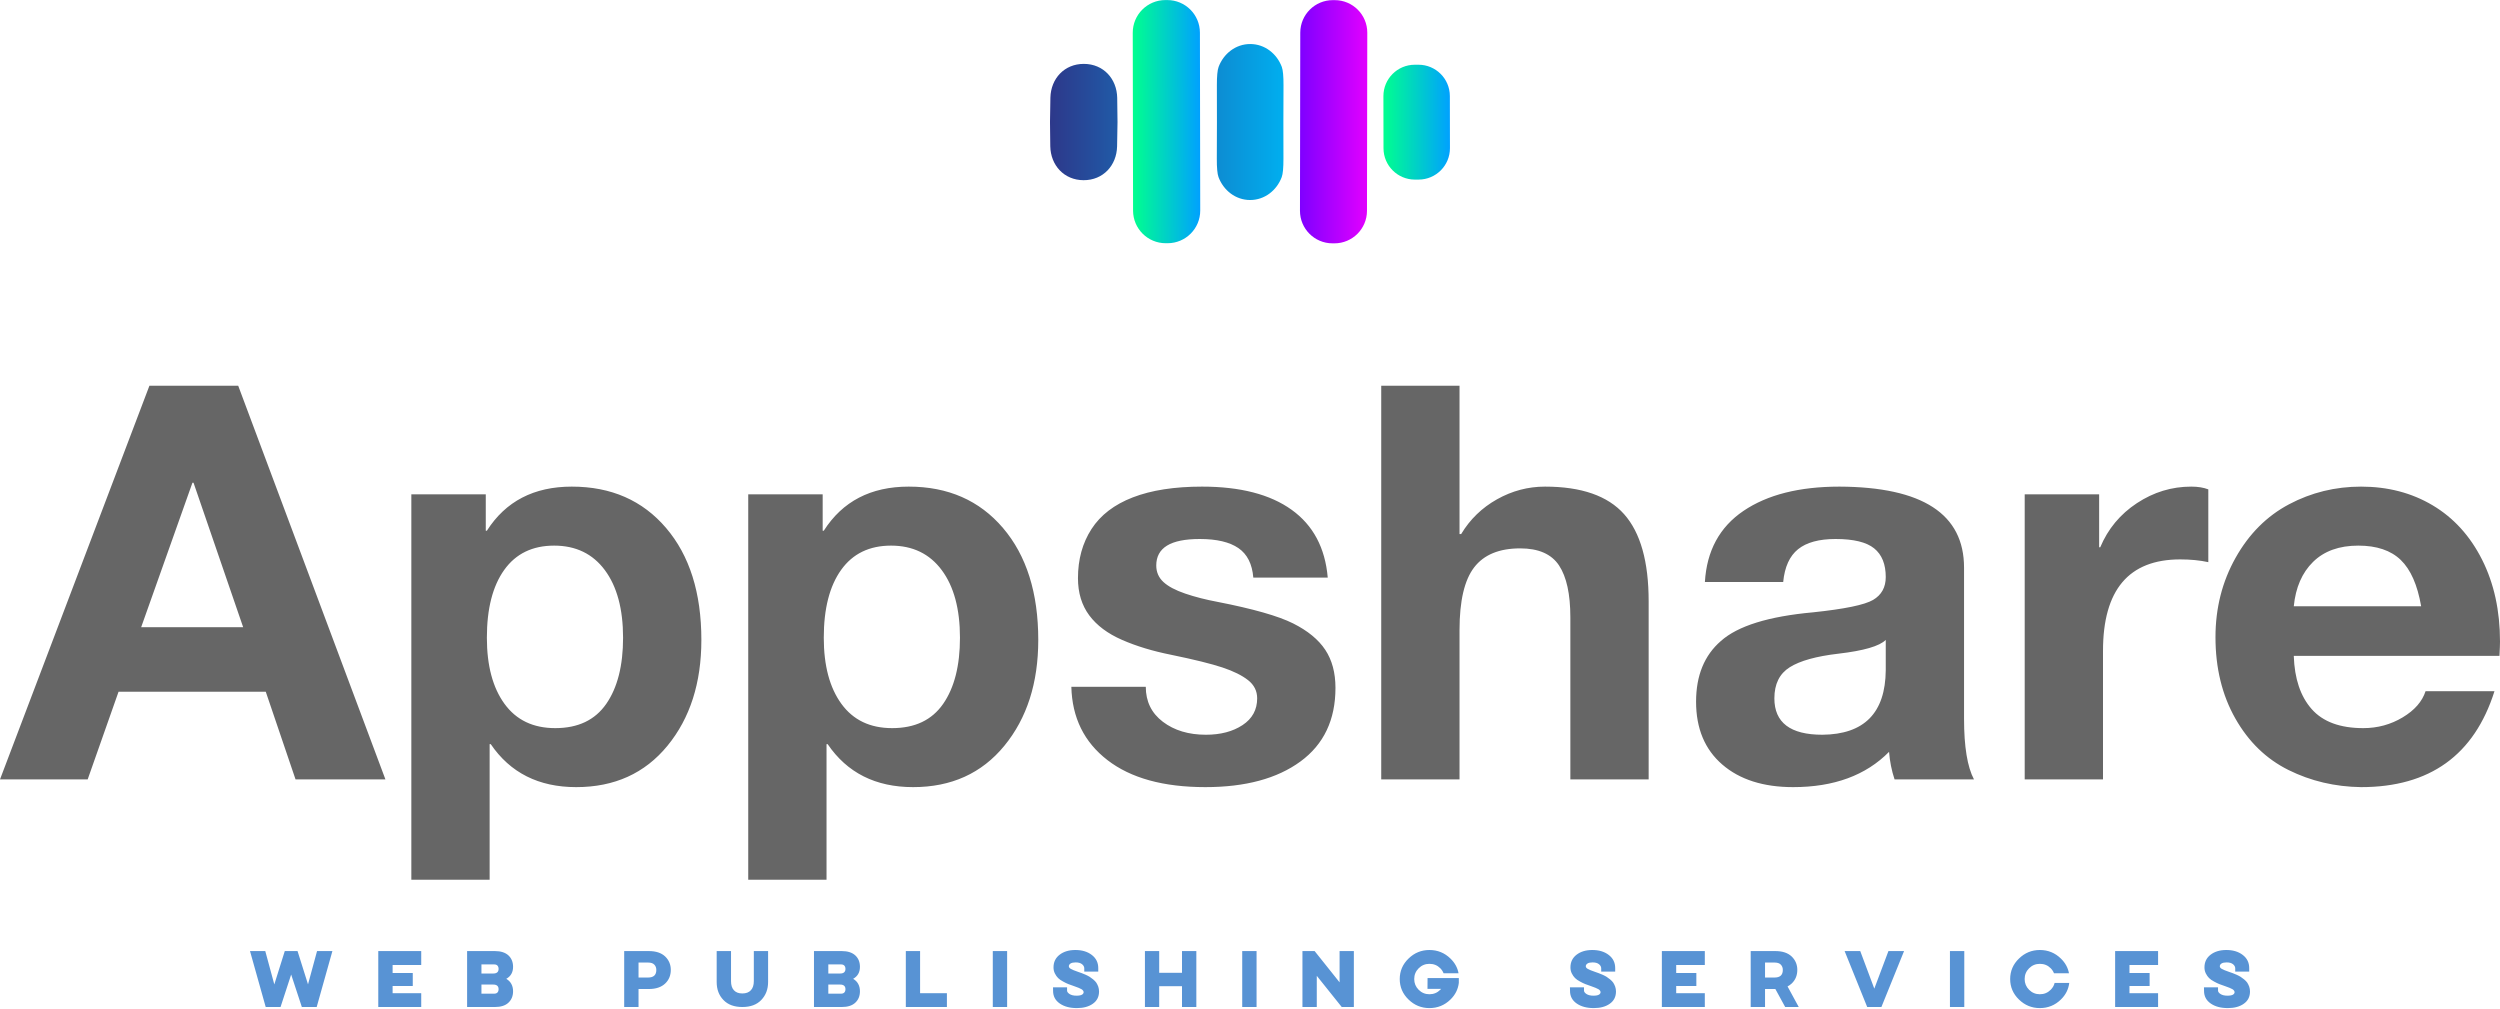
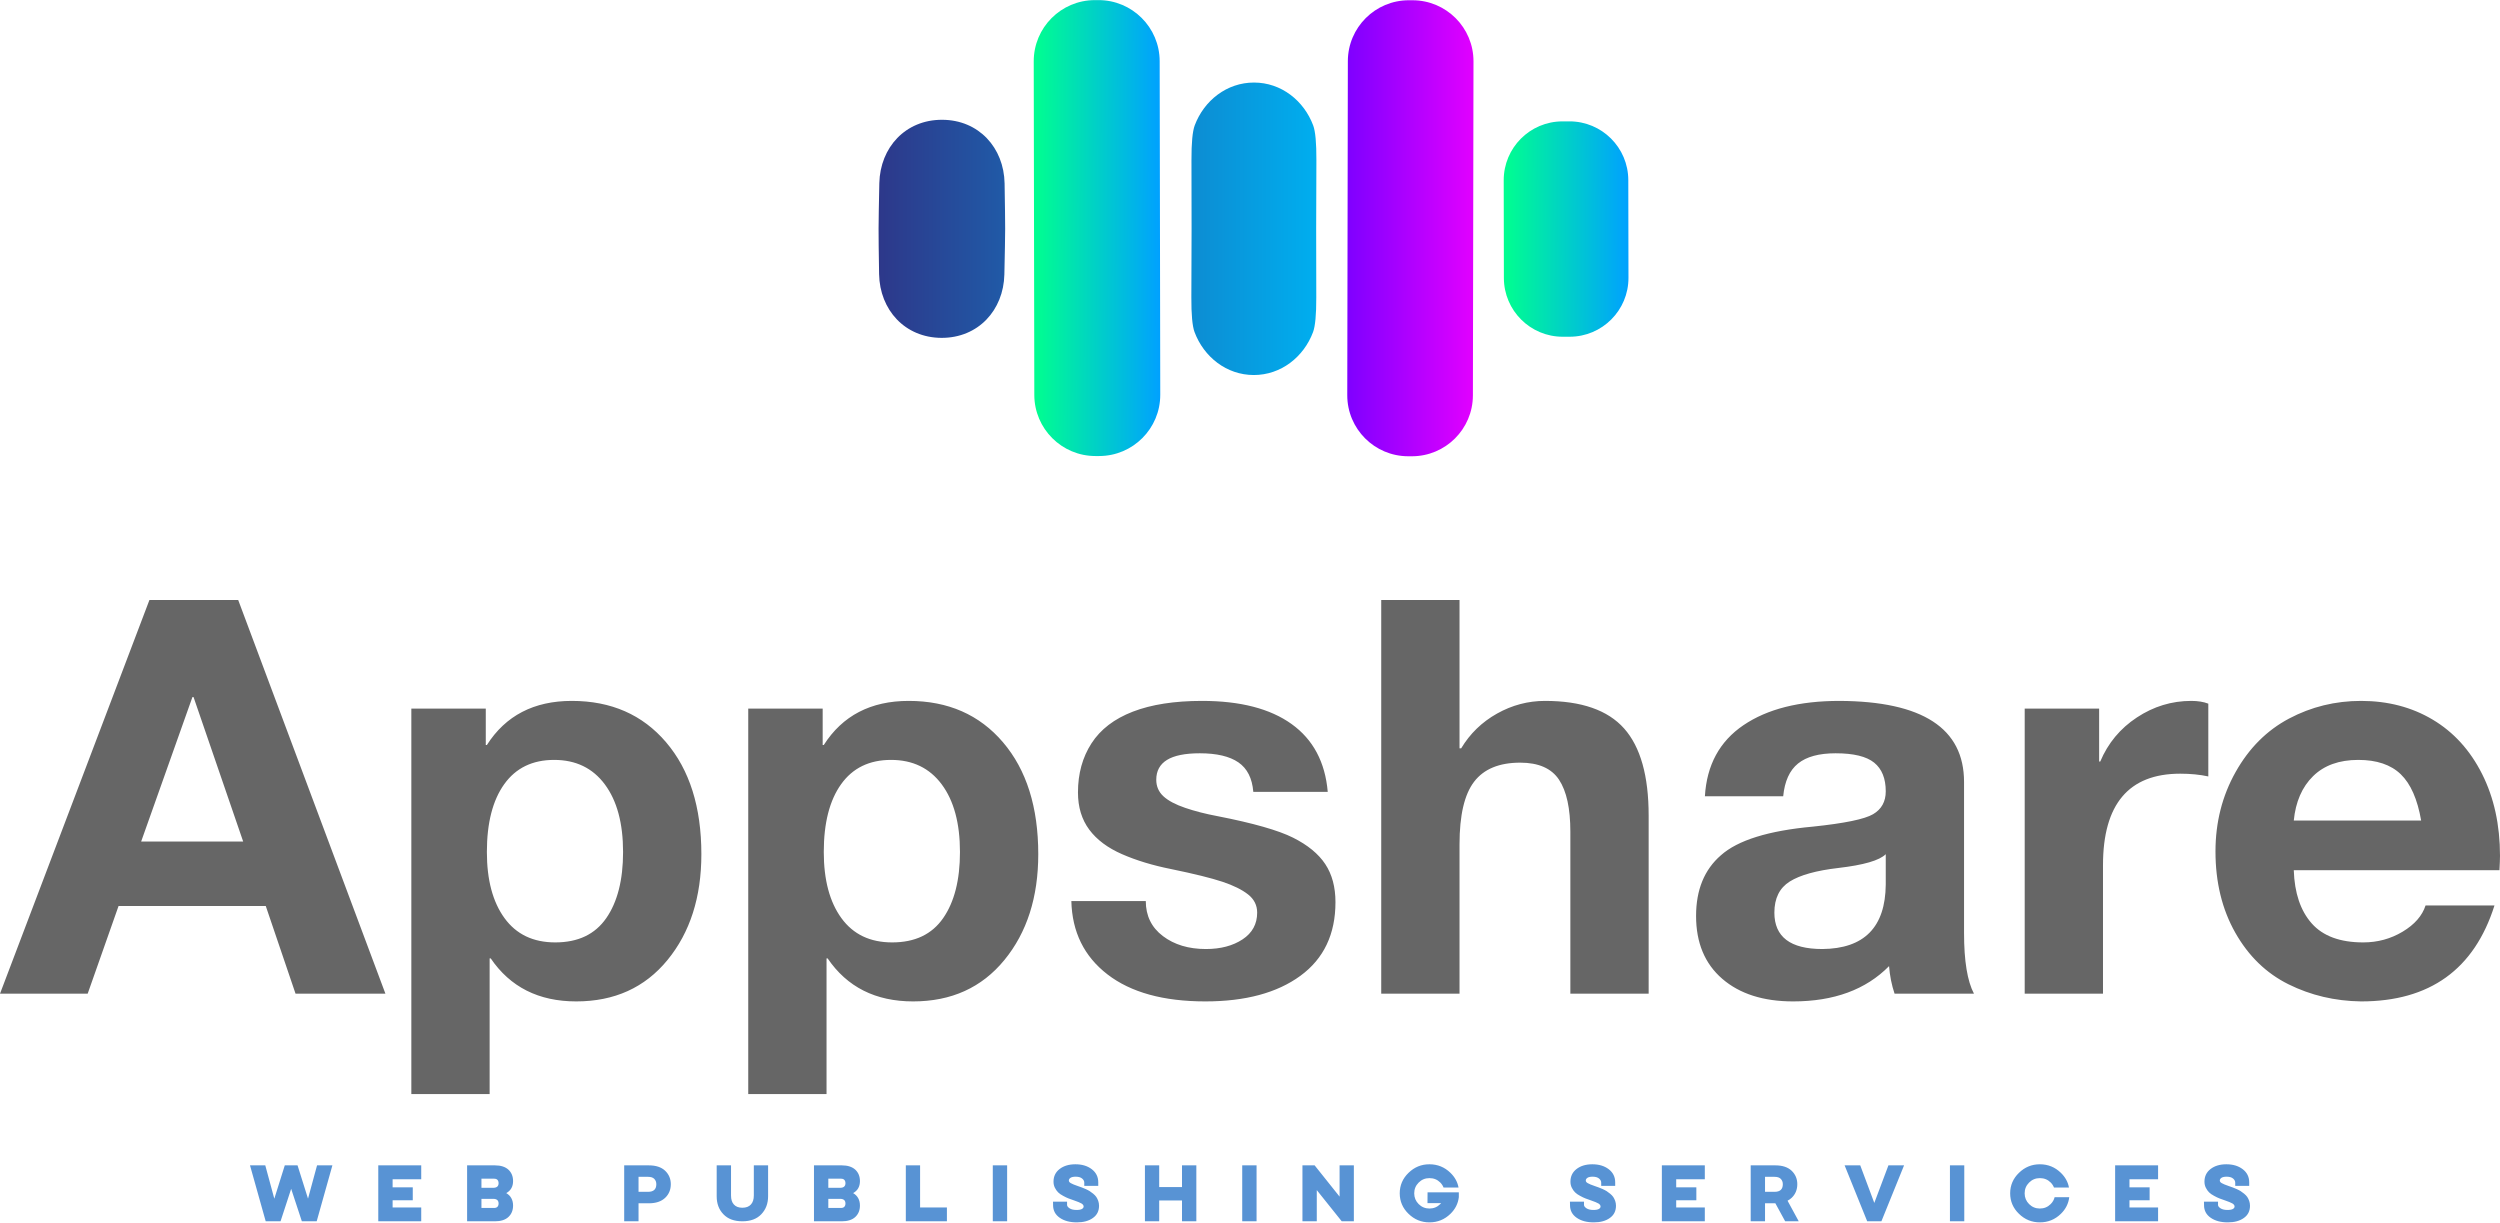
- <svg xmlns="http://www.w3.org/2000/svg" width="444.6" height="179.278" viewBox="0 0 350 141.132" class="looka-1j8o68f">
-   <defs id="SvgjsDefs3538">
-     <linearGradient id="SvgjsLinearGradient3545">
-       <stop id="SvgjsStop3546" stop-color="#00ff8f" offset="0" />
-       <stop id="SvgjsStop3547" stop-color="#00a1ff" offset="1" />
+ <svg xmlns="http://www.w3.org/2000/svg" width="444.6" height="217.386" viewBox="0 0 350 171.132" class="looka-1j8o68f">
+   <defs id="SvgjsDefs3756">
+     <linearGradient id="SvgjsLinearGradient3763">
+       <stop id="SvgjsStop3764" stop-color="#00ff8f" offset="0" />
+       <stop id="SvgjsStop3765" stop-color="#00a1ff" offset="1" />
    </linearGradient>
-     <linearGradient id="SvgjsLinearGradient3548">
-       <stop id="SvgjsStop3549" stop-color="#7f00ff" offset="0" />
-       <stop id="SvgjsStop3550" stop-color="#e100ff" offset="1" />
+     <linearGradient id="SvgjsLinearGradient3766">
+       <stop id="SvgjsStop3767" stop-color="#7f00ff" offset="0" />
+       <stop id="SvgjsStop3768" stop-color="#e100ff" offset="1" />
    </linearGradient>
-     <linearGradient id="SvgjsLinearGradient3551">
-       <stop id="SvgjsStop3552" stop-color="#2d388a" offset="0" />
-       <stop id="SvgjsStop3553" stop-color="#00aeef" offset="1" />
+     <linearGradient id="SvgjsLinearGradient3769">
+       <stop id="SvgjsStop3770" stop-color="#2d388a" offset="0" />
+       <stop id="SvgjsStop3771" stop-color="#00aeef" offset="1" />
    </linearGradient>
  </defs>
-   <g id="SvgjsG3539" featurekey="ghXSps-0" transform="matrix(0.2817179,0,0,0.2817179,125.7333,-32.13865)" fill="url(#SvgjsLinearGradient3551)">
+   <g id="SvgjsG3757" featurekey="ghXSps-0" transform="matrix(0.5282211,0,0,0.5282211,83.12492,-60.25998)" fill="url(#SvgjsLinearGradient3769)">
    <g>
-       <path d="M175 135.96c7.2 0 13.23 4.79 15.69 11.39q.87 2.35.84 9.22-.05 9.14-.06 18.16 0 9.02.03 18.17.02 6.86-.86 9.21c-2.47 6.6-8.5 11.37-15.71 11.37-7.21-.01-13.23-4.79-15.7-11.4q-.87-2.35-.84-9.21.05-9.14.06-18.17.01-9.02-.03-18.16-.02-6.86.86-9.22c2.47-6.59 8.51-11.37 15.72-11.36M92.33 145.83c9.72.02 16.39 7.41 16.56 16.87q.15 8.78.15 12.07-.01 3.28-.21 12.07c-.22 9.45-6.92 16.81-16.64 16.79-9.72-.03-16.39-7.42-16.56-16.88q-.15-8.78-.14-12.07.01-3.28.2-12.07c.22-9.45 6.93-16.81 16.64-16.78" fill="url(#SvgjsLinearGradient3551)" />
+       <path d="M175 135.96c7.2 0 13.23 4.79 15.69 11.39q.87 2.35.84 9.22-.05 9.14-.06 18.16 0 9.02.03 18.17.02 6.86-.86 9.21c-2.47 6.6-8.5 11.37-15.71 11.37-7.21-.01-13.23-4.79-15.7-11.4q-.87-2.35-.84-9.21.05-9.14.06-18.17.01-9.02-.03-18.16-.02-6.86.86-9.22c2.47-6.59 8.51-11.37 15.72-11.36M92.33 145.83c9.72.02 16.39 7.41 16.56 16.87q.15 8.78.15 12.07-.01 3.28-.21 12.07c-.22 9.45-6.92 16.81-16.64 16.79-9.72-.03-16.39-7.42-16.56-16.88q-.15-8.78-.14-12.07.01-3.28.2-12.07c.22-9.45 6.93-16.81 16.64-16.78" fill="url(#SvgjsLinearGradient3769)" />
    </g>
    <g>
-       <rect width="33.38" height="120.84" x="-16.69" y="-60.42" rx="16.22" transform="rotate(-.1 100064.989 -76333.826)" fill="url(#SvgjsLinearGradient3545)" />
-       <rect width="33.02" height="57.08" x="-16.51" y="-28.54" rx="15.59" transform="rotate(-.1 100276.123 -147569.52)" fill="url(#SvgjsLinearGradient3545)" />
+       <rect width="33.38" height="120.84" x="-16.69" y="-60.42" rx="16.22" transform="rotate(-.1 100064.989 -76333.826)" fill="url(#SvgjsLinearGradient3763)" />
+       <rect width="33.02" height="57.08" x="-16.51" y="-28.54" rx="15.59" transform="rotate(-.1 100276.123 -147569.52)" fill="url(#SvgjsLinearGradient3763)" />
    </g>
-     <rect width="33.3" height="120.86" x="-16.65" y="-60.43" fill="url(#SvgjsLinearGradient3548)" rx="16.17" transform="rotate(.1 -99918.726 124098.244)" />
+     <rect width="33.3" height="120.86" x="-16.65" y="-60.43" fill="url(#SvgjsLinearGradient3766)" rx="16.17" transform="rotate(.1 -99918.726 124098.244)" />
  </g>
-   <g id="SvgjsG3540" featurekey="anH1Ye-0" transform="matrix(3.859725,0,0,3.859725,0.5403619,31.92237)" fill="#000" fill-opacity="0.6">
+   <g id="SvgjsG3758" featurekey="anH1Ye-0" transform="matrix(3.859725,0,0,3.859725,0.5403619,61.92237)" fill="#000" fill-opacity="0.6">
    <path d="M8.5 5.72 l5.34 14.28 l-3.26 0 l-1.08 -3.18 l-5.34 0 l-1.12 3.18 l-3.18 0 l5.42 -14.28 l3.22 0 z M6.84 9.24 l-1.86 5.24 l3.7 0 l-1.8 -5.24 l-0.04 0 z M20.6 9.38 c1.427 0 2.567 0.5 3.42 1.5 s1.28 2.353 1.28 4.06 c0 1.56 -0.41 2.84 -1.23 3.84 s-1.923 1.5 -3.31 1.5 c-1.36 0 -2.393 -0.52 -3.1 -1.56 l-0.04 0 l0 4.92 l-2.84 0 l0 -13.98 l2.7 0 l0 1.32 l0.04 0 c0.68 -1.067 1.707 -1.6 3.08 -1.6 z M17.52 14.86 c0 1.013 0.213 1.813 0.64 2.4 s1.04 0.88 1.84 0.88 c0.827 0 1.443 -0.293 1.85 -0.88 s0.61 -1.387 0.61 -2.4 c0 -1.04 -0.22 -1.857 -0.66 -2.45 s-1.053 -0.89 -1.84 -0.89 s-1.39 0.293 -1.81 0.88 s-0.63 1.407 -0.63 2.46 z M32.82 9.38 c1.427 0 2.567 0.5 3.42 1.5 s1.28 2.353 1.28 4.06 c0 1.56 -0.41 2.84 -1.23 3.84 s-1.923 1.5 -3.31 1.5 c-1.36 0 -2.393 -0.52 -3.1 -1.56 l-0.04 0 l0 4.92 l-2.84 0 l0 -13.98 l2.7 0 l0 1.32 l0.04 0 c0.68 -1.067 1.707 -1.6 3.08 -1.6 z M29.74 14.86 c0 1.013 0.213 1.813 0.64 2.4 s1.04 0.88 1.84 0.88 c0.827 0 1.443 -0.293 1.85 -0.88 s0.61 -1.387 0.61 -2.4 c0 -1.04 -0.22 -1.857 -0.66 -2.45 s-1.053 -0.89 -1.84 -0.89 s-1.39 0.293 -1.81 0.88 s-0.63 1.407 -0.63 2.46 z M43.46 9.38 c1.387 0 2.47 0.28 3.25 0.84 s1.217 1.38 1.31 2.46 l-2.7 0 c-0.04 -0.493 -0.22 -0.85 -0.54 -1.07 s-0.787 -0.33 -1.4 -0.33 c-0.533 0 -0.93 0.08 -1.19 0.24 s-0.39 0.4 -0.39 0.72 c0 0.24 0.087 0.44 0.26 0.6 s0.437 0.3 0.79 0.42 s0.743 0.22 1.17 0.3 c1.293 0.253 2.207 0.513 2.74 0.78 s0.923 0.587 1.17 0.96 s0.37 0.833 0.37 1.38 c0 1.16 -0.423 2.05 -1.27 2.67 s-1.997 0.93 -3.45 0.93 c-1.52 0 -2.703 -0.327 -3.55 -0.98 s-1.283 -1.54 -1.31 -2.66 l2.7 0 c0 0.533 0.207 0.957 0.62 1.27 s0.933 0.47 1.56 0.47 c0.533 0 0.977 -0.117 1.33 -0.35 s0.53 -0.557 0.53 -0.97 c0 -0.267 -0.11 -0.487 -0.33 -0.66 s-0.53 -0.327 -0.93 -0.46 s-1.02 -0.287 -1.86 -0.46 c-0.667 -0.133 -1.26 -0.313 -1.78 -0.54 s-0.917 -0.523 -1.19 -0.89 s-0.41 -0.817 -0.41 -1.35 c0 -0.68 0.163 -1.273 0.49 -1.78 s0.827 -0.89 1.5 -1.15 s1.51 -0.39 2.51 -0.39 z M52.8 5.72 l0 5.38 l0.06 0 c0.32 -0.533 0.753 -0.953 1.3 -1.26 s1.127 -0.46 1.74 -0.46 c1.32 0 2.277 0.333 2.87 1 s0.89 1.72 0.89 3.16 l0 6.46 l-2.84 0 l0 -5.88 c0 -0.84 -0.137 -1.467 -0.41 -1.88 s-0.743 -0.62 -1.41 -0.62 c-0.76 0 -1.317 0.23 -1.67 0.69 s-0.53 1.217 -0.53 2.27 l0 5.42 l-2.84 0 l0 -14.28 l2.84 0 z M66.58 9.38 c3.013 0.013 4.52 0.993 4.52 2.94 l0 5.48 c0 1.013 0.12 1.747 0.36 2.2 l-2.88 0 c-0.107 -0.32 -0.173 -0.653 -0.2 -1 c-0.84 0.853 -2 1.28 -3.48 1.28 c-1.08 0 -1.937 -0.273 -2.57 -0.82 s-0.95 -1.307 -0.95 -2.28 c0 -0.947 0.3 -1.68 0.9 -2.2 c0.613 -0.547 1.727 -0.893 3.34 -1.04 c1.147 -0.12 1.873 -0.27 2.18 -0.45 s0.46 -0.457 0.46 -0.83 c0 -0.467 -0.14 -0.813 -0.42 -1.04 s-0.747 -0.34 -1.4 -0.34 c-0.6 0 -1.053 0.123 -1.36 0.37 s-0.487 0.643 -0.54 1.19 l-2.84 0 c0.067 -1.133 0.533 -1.993 1.4 -2.58 s2.027 -0.88 3.48 -0.88 z M64.22 17.06 c0 0.88 0.58 1.32 1.74 1.32 c1.52 -0.013 2.287 -0.793 2.3 -2.34 l0 -1.1 c-0.227 0.227 -0.8 0.393 -1.72 0.5 c-0.8 0.093 -1.387 0.257 -1.76 0.49 s-0.56 0.61 -0.56 1.13 z M79.34 9.38 c0.24 0 0.447 0.033 0.62 0.1 l0 2.64 c-0.307 -0.067 -0.647 -0.1 -1.02 -0.1 c-1.867 0 -2.8 1.107 -2.8 3.32 l0 4.66 l-2.84 0 l0 -10.34 l2.7 0 l0 1.92 l0.04 0 c0.28 -0.667 0.723 -1.2 1.33 -1.6 s1.263 -0.6 1.97 -0.6 z M85.5 9.38 c0.973 0 1.84 0.227 2.6 0.68 s1.357 1.11 1.79 1.97 s0.65 1.85 0.65 2.97 c0 0.107 -0.007 0.28 -0.02 0.52 l-7.46 0 c0.027 0.827 0.243 1.47 0.65 1.93 s1.03 0.69 1.87 0.69 c0.52 0 0.997 -0.13 1.43 -0.39 s0.71 -0.577 0.83 -0.95 l2.5 0 c-0.733 2.32 -2.347 3.48 -4.84 3.48 c-0.947 -0.013 -1.823 -0.22 -2.63 -0.62 s-1.45 -1.023 -1.93 -1.87 s-0.72 -1.83 -0.72 -2.95 c0 -1.053 0.243 -2.013 0.73 -2.88 s1.133 -1.513 1.94 -1.94 s1.677 -0.64 2.61 -0.64 z M87.68 13.72 c-0.133 -0.773 -0.38 -1.333 -0.74 -1.68 s-0.873 -0.52 -1.54 -0.52 c-0.693 0 -1.24 0.197 -1.64 0.59 s-0.633 0.93 -0.7 1.61 l4.62 0 z" />
  </g>
-   <g id="SvgjsG3541" featurekey="XxVAgm-0" transform="matrix(0.5019613,0,0,0.5019613,34.59843,130.942)" fill="#5893d4">
+   <g id="SvgjsG3759" featurekey="XxVAgm-0" transform="matrix(0.5019613,0,0,0.5019613,34.59843,160.942)" fill="#5893d4">
    <path d="M5.18 20 l-4.38 -15.6 l4.26 0 l2.52 9.3 l2.92 -9.3 l3.56 0 l2.92 9.28 l2.52 -9.28 l4.28 0 l-4.38 15.6 l-4.14 0 l-2.98 -9.06 l-2.96 9.06 l-4.14 0 z M36.576 20 l0 -15.6 l11.98 0 l0 3.88 l-7.98 0 l0 2.24 l5.62 0 l0 3.62 l-5.62 0 l0 2 l7.98 0 l0 3.86 l-11.98 0 z M61.352 20 l0 -15.6 l7.76 0 c1.62 0 2.88 0.4 3.76 1.2 c0.86 0.8 1.3 1.86 1.3 3.2 c0 1.52 -0.64 2.64 -1.9 3.34 c1.26 0.72 1.9 1.94 1.9 3.46 c0 1.34 -0.44 2.4 -1.3 3.2 c-0.88 0.82 -2.14 1.2 -3.76 1.2 l-7.76 0 z M65.352 10.66 l3.3 0 c0.98 0 1.48 -0.44 1.48 -1.28 c0 -0.38 -0.1 -0.7 -0.32 -0.94 c-0.22 -0.22 -0.52 -0.32 -0.94 -0.32 l-3.52 0 l0 2.54 z M65.352 16.28 l3.52 0 c0.42 0 0.72 -0.1 0.94 -0.32 c0.22 -0.24 0.32 -0.54 0.32 -0.94 c0 -0.84 -0.5 -1.28 -1.48 -1.28 l-3.3 0 l0 2.54 z M105.164 20 l0 -15.6 l6.88 0 c1.96 0 3.48 0.5 4.54 1.5 c1.06 1.02 1.58 2.28 1.58 3.74 c0 1.54 -0.52 2.82 -1.58 3.82 s-2.56 1.52 -4.54 1.52 l-2.88 0 l0 5.02 l-4 0 z M109.164 11.78 l2.66 0 c1.54 0 2.3 -0.7 2.3 -2.12 c0 -0.6 -0.18 -1.08 -0.56 -1.48 s-0.96 -0.58 -1.74 -0.58 l-2.66 0 l0 4.18 z M138.12 20 c-2.26 0 -4.02 -0.64 -5.28 -1.96 c-1.26 -1.3 -1.88 -2.96 -1.88 -5.02 l0 -8.62 l4 0 l0 8.38 c0 1.12 0.26 1.96 0.8 2.54 c0.54 0.6 1.32 0.9 2.36 0.9 s1.84 -0.3 2.38 -0.9 c0.54 -0.58 0.82 -1.42 0.82 -2.54 l0 -8.38 l3.98 0 l0 8.62 c0 2.04 -0.64 3.7 -1.9 5.02 s-3.02 1.96 -5.28 1.96 z M158.096 20 l0 -15.6 l7.76 0 c1.62 0 2.88 0.4 3.76 1.2 c0.86 0.8 1.3 1.86 1.3 3.2 c0 1.52 -0.64 2.64 -1.9 3.34 c1.26 0.72 1.9 1.94 1.9 3.46 c0 1.34 -0.44 2.4 -1.3 3.2 c-0.88 0.82 -2.14 1.2 -3.76 1.2 l-7.76 0 z M162.096 10.66 l3.3 0 c0.98 0 1.48 -0.44 1.48 -1.28 c0 -0.38 -0.1 -0.7 -0.32 -0.94 c-0.22 -0.22 -0.52 -0.32 -0.94 -0.32 l-3.52 0 l0 2.54 z M162.096 16.28 l3.52 0 c0.42 0 0.72 -0.1 0.94 -0.32 c0.22 -0.24 0.32 -0.54 0.32 -0.94 c0 -0.84 -0.5 -1.28 -1.48 -1.28 l-3.3 0 l0 2.54 z M183.712 20 l0 -15.6 l3.98 0 l0 11.74 l7.48 0 l0 3.86 l-11.46 0 z M207.968 20 l0 -15.6 l4 0 l0 15.6 l-4 0 z M231.404 20.3 c-1.94 0 -3.52 -0.42 -4.76 -1.28 s-1.86 -2.02 -1.86 -3.52 l0 -0.18 l-0.02 -0.8 l3.92 0 l0 0.9 c0 0.34 0.24 0.66 0.7 0.96 s1.1 0.46 1.94 0.46 c0.7 0 1.2 -0.1 1.52 -0.28 c0.3 -0.18 0.46 -0.42 0.46 -0.68 c0 -0.32 -0.2 -0.6 -0.58 -0.84 c-0.4 -0.24 -1.1 -0.52 -2.08 -0.86 c-0.62 -0.22 -1.14 -0.4 -1.56 -0.56 s-0.92 -0.4 -1.5 -0.72 c-0.58 -0.3 -1.06 -0.64 -1.4 -0.98 s-0.64 -0.76 -0.9 -1.28 s-0.38 -1.08 -0.38 -1.7 c0 -1.46 0.56 -2.64 1.7 -3.52 s2.6 -1.32 4.4 -1.32 c1.86 0 3.38 0.46 4.58 1.38 s1.8 2.14 1.8 3.66 l0 0.98 l-3.9 0 l0 -0.9 c0 -0.42 -0.2 -0.82 -0.62 -1.16 s-1.02 -0.5 -1.78 -0.5 c-0.62 0 -1.1 0.1 -1.42 0.3 c-0.32 0.22 -0.48 0.46 -0.48 0.76 s0.18 0.54 0.54 0.74 c0.36 0.22 1.04 0.5 2.04 0.84 l1.02 0.36 l1.08 0.44 c0.46 0.22 0.84 0.4 1.12 0.58 s0.6 0.42 0.98 0.72 s0.66 0.62 0.88 0.92 c0.2 0.3 0.38 0.68 0.54 1.1 c0.14 0.42 0.22 0.88 0.22 1.34 c0 1.48 -0.58 2.62 -1.72 3.42 c-1.14 0.82 -2.64 1.22 -4.48 1.22 z M250.4 20 l0 -15.6 l3.98 0 l0 6.06 l6.36 0 l0 -6.06 l4 0 l0 15.6 l-4 0 l0 -5.8 l-6.36 0 l0 5.8 l-3.98 0 z M277.536 20 l0 -15.6 l4 0 l0 15.6 l-4 0 z M294.332 20 l0 -15.6 l3.4 0 l6.96 8.72 l0 -8.72 l3.98 0 l0 15.6 l-3.38 0 l-6.96 -8.7 l0 8.7 l-4 0 z M329.748 20.3 c-2.26 0 -4.2 -0.8 -5.82 -2.38 c-1.64 -1.58 -2.46 -3.5 -2.46 -5.72 s0.82 -4.14 2.46 -5.72 c1.62 -1.58 3.56 -2.38 5.82 -2.38 c2.28 0 4.24 0.8 5.86 2.38 c1.22 1.18 1.98 2.56 2.26 4.1 l-4.18 0 c-0.2 -0.52 -0.52 -1 -0.92 -1.4 c-0.82 -0.82 -1.82 -1.22 -3.02 -1.22 c-1.18 0 -2.18 0.42 -3 1.24 s-1.24 1.82 -1.24 3 s0.42 2.18 1.24 3 s1.82 1.24 3 1.24 c1.2 0 2.2 -0.42 3.02 -1.24 l0.24 -0.26 l-3.8 0 l0.02 -3.02 l8.72 0 l0 1.36 c-0.22 1.78 -0.98 3.32 -2.34 4.64 c-1.62 1.58 -3.58 2.38 -5.86 2.38 z M375.58 20.3 c-1.94 0 -3.52 -0.42 -4.76 -1.28 s-1.86 -2.02 -1.86 -3.52 l0 -0.18 l-0.02 -0.8 l3.92 0 l0 0.9 c0 0.34 0.24 0.66 0.7 0.96 s1.1 0.46 1.94 0.46 c0.7 0 1.2 -0.1 1.52 -0.28 c0.3 -0.18 0.46 -0.42 0.46 -0.68 c0 -0.32 -0.2 -0.6 -0.58 -0.84 c-0.4 -0.24 -1.1 -0.52 -2.08 -0.86 c-0.62 -0.22 -1.14 -0.4 -1.56 -0.56 s-0.92 -0.4 -1.5 -0.72 c-0.58 -0.3 -1.06 -0.64 -1.4 -0.98 s-0.64 -0.76 -0.9 -1.28 s-0.38 -1.08 -0.38 -1.7 c0 -1.46 0.56 -2.64 1.7 -3.52 s2.6 -1.32 4.4 -1.32 c1.86 0 3.38 0.46 4.58 1.38 s1.8 2.14 1.8 3.66 l0 0.98 l-3.9 0 l0 -0.9 c0 -0.42 -0.2 -0.82 -0.62 -1.16 s-1.02 -0.5 -1.78 -0.5 c-0.62 0 -1.1 0.1 -1.42 0.3 c-0.32 0.22 -0.48 0.46 -0.48 0.76 s0.18 0.54 0.54 0.74 c0.36 0.22 1.04 0.5 2.04 0.84 l1.02 0.36 l1.08 0.44 c0.46 0.22 0.84 0.4 1.12 0.58 s0.6 0.42 0.98 0.72 s0.66 0.62 0.88 0.92 c0.2 0.3 0.38 0.68 0.54 1.1 c0.14 0.42 0.22 0.88 0.22 1.34 c0 1.48 -0.58 2.62 -1.72 3.42 c-1.14 0.82 -2.64 1.22 -4.48 1.22 z M394.576 20 l0 -15.6 l11.98 0 l0 3.88 l-7.98 0 l0 2.24 l5.62 0 l0 3.62 l-5.62 0 l0 2 l7.98 0 l0 3.86 l-11.98 0 z M419.352 20 l0 -15.6 l6.88 0 c1.96 0 3.48 0.5 4.54 1.5 c1.06 1.02 1.58 2.28 1.58 3.74 c0 1.54 -0.52 2.82 -1.58 3.82 c-0.34 0.32 -0.72 0.58 -1.14 0.8 l3.12 5.74 l-3.78 0 l-2.74 -5.02 l-2.88 0 l0 5.02 l-4 0 z M423.352 11.78 l2.66 0 c1.54 0 2.3 -0.7 2.3 -2.12 c0 -0.6 -0.18 -1.08 -0.56 -1.48 s-0.96 -0.58 -1.74 -0.58 l-2.66 0 l0 4.18 z M451.848 20 l-6.3 -15.6 l4.36 0 l3.92 10.48 l3.94 -10.48 l4.36 0 l-6.32 15.6 l-3.96 0 z M474.924 20 l0 -15.6 l4 0 l0 15.6 l-4 0 z M500 20.3 c-2.26 0 -4.2 -0.8 -5.82 -2.38 c-1.64 -1.58 -2.46 -3.5 -2.46 -5.72 s0.82 -4.14 2.46 -5.72 c1.62 -1.58 3.56 -2.38 5.82 -2.38 c2.28 0 4.24 0.8 5.86 2.38 c1.22 1.18 1.98 2.56 2.26 4.1 l-4.18 0 c-0.2 -0.52 -0.52 -1 -0.92 -1.4 c-0.82 -0.82 -1.82 -1.22 -3.02 -1.22 c-1.18 0 -2.18 0.42 -3 1.24 s-1.24 1.82 -1.24 3 s0.42 2.18 1.24 3 s1.82 1.24 3 1.24 c1.2 0 2.2 -0.42 3.02 -1.24 c0.56 -0.56 0.92 -1.18 1.1 -1.92 l4.08 0 c-0.22 1.78 -0.98 3.32 -2.34 4.64 c-1.62 1.58 -3.58 2.38 -5.86 2.38 z M520.996 20 l0 -15.6 l11.98 0 l0 3.88 l-7.98 0 l0 2.24 l5.62 0 l0 3.62 l-5.62 0 l0 2 l7.98 0 l0 3.86 l-11.98 0 z M552.412 20.3 c-1.94 0 -3.52 -0.42 -4.76 -1.28 s-1.86 -2.02 -1.86 -3.52 l0 -0.18 l-0.02 -0.8 l3.92 0 l0 0.9 c0 0.34 0.24 0.66 0.7 0.96 s1.1 0.46 1.94 0.46 c0.7 0 1.2 -0.1 1.52 -0.28 c0.3 -0.18 0.46 -0.42 0.46 -0.68 c0 -0.32 -0.2 -0.6 -0.58 -0.84 c-0.4 -0.24 -1.1 -0.52 -2.08 -0.86 c-0.62 -0.22 -1.14 -0.4 -1.56 -0.56 s-0.92 -0.4 -1.5 -0.72 c-0.58 -0.3 -1.06 -0.64 -1.4 -0.98 s-0.64 -0.76 -0.9 -1.28 s-0.38 -1.08 -0.38 -1.7 c0 -1.46 0.56 -2.64 1.7 -3.52 s2.6 -1.32 4.4 -1.32 c1.86 0 3.38 0.46 4.58 1.38 s1.8 2.14 1.8 3.66 l0 0.98 l-3.9 0 l0 -0.9 c0 -0.42 -0.2 -0.82 -0.62 -1.16 s-1.02 -0.5 -1.78 -0.5 c-0.62 0 -1.1 0.1 -1.42 0.3 c-0.32 0.22 -0.48 0.46 -0.48 0.76 s0.18 0.54 0.54 0.74 c0.36 0.22 1.04 0.5 2.04 0.84 l1.02 0.36 l1.08 0.44 c0.46 0.22 0.84 0.4 1.12 0.58 s0.6 0.42 0.98 0.72 s0.66 0.62 0.88 0.92 c0.2 0.3 0.38 0.68 0.54 1.1 c0.14 0.42 0.22 0.88 0.22 1.34 c0 1.48 -0.58 2.62 -1.72 3.42 c-1.14 0.82 -2.64 1.22 -4.48 1.22 z" />
  </g>
</svg>
